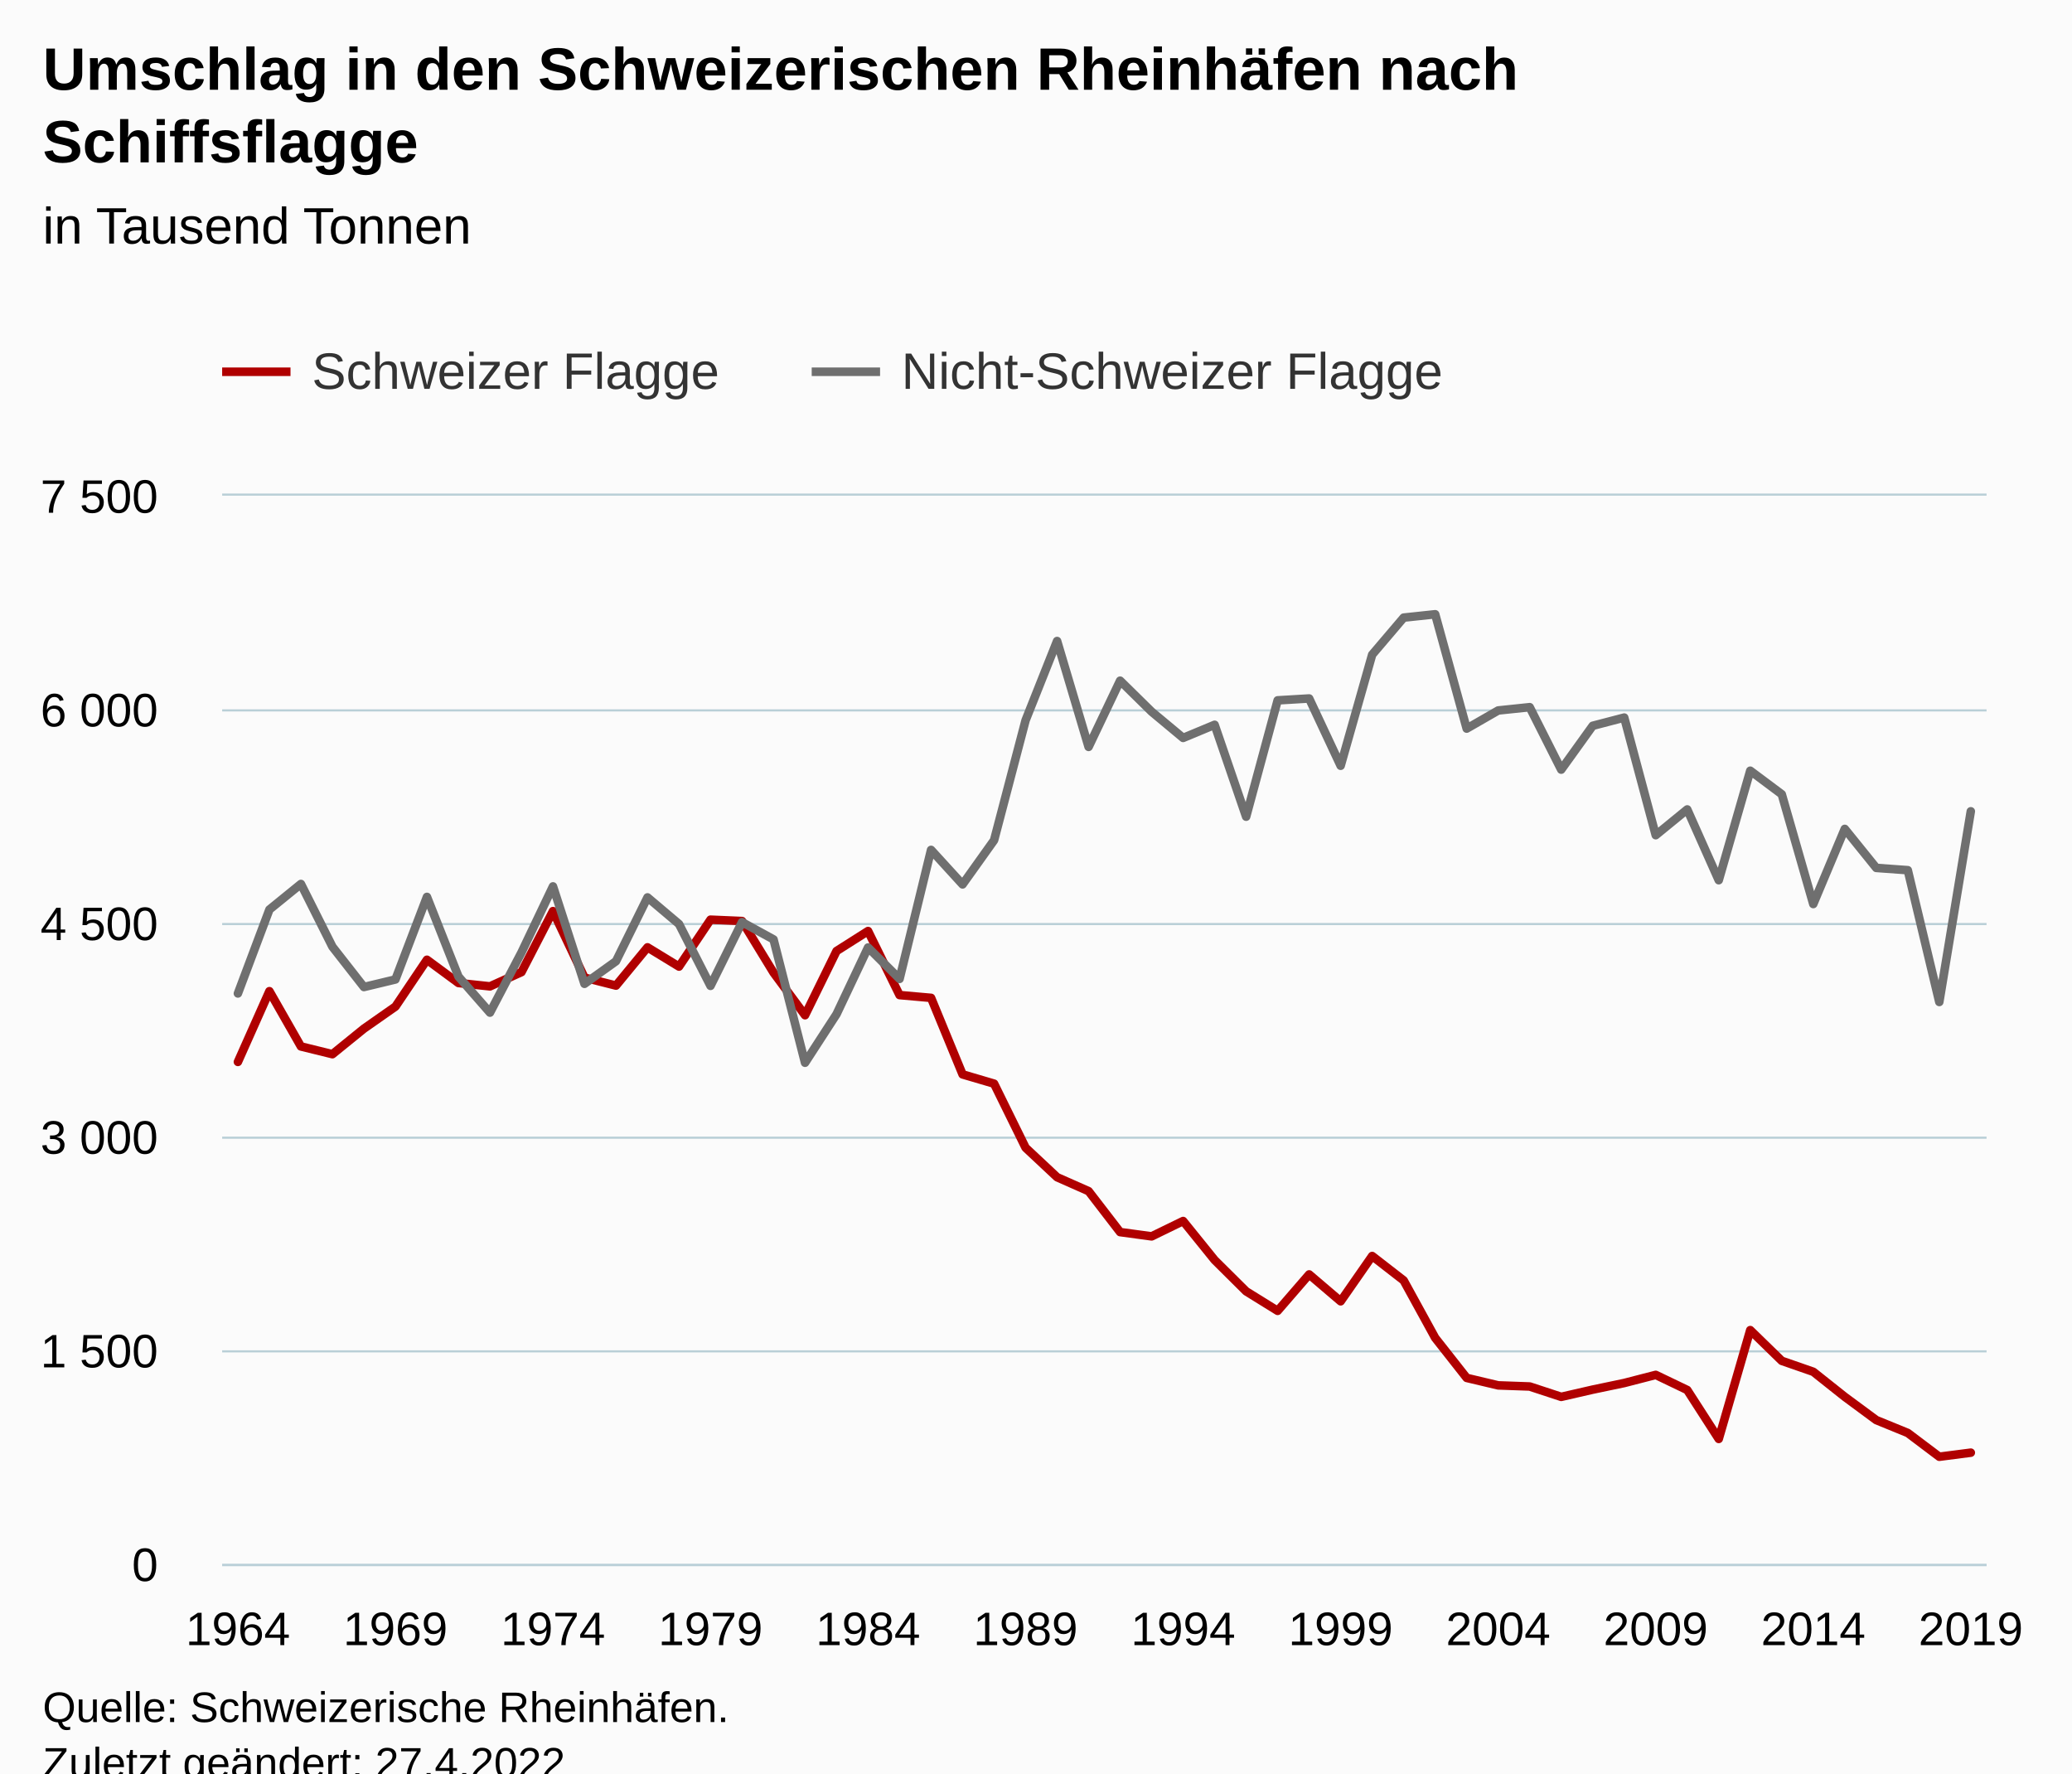
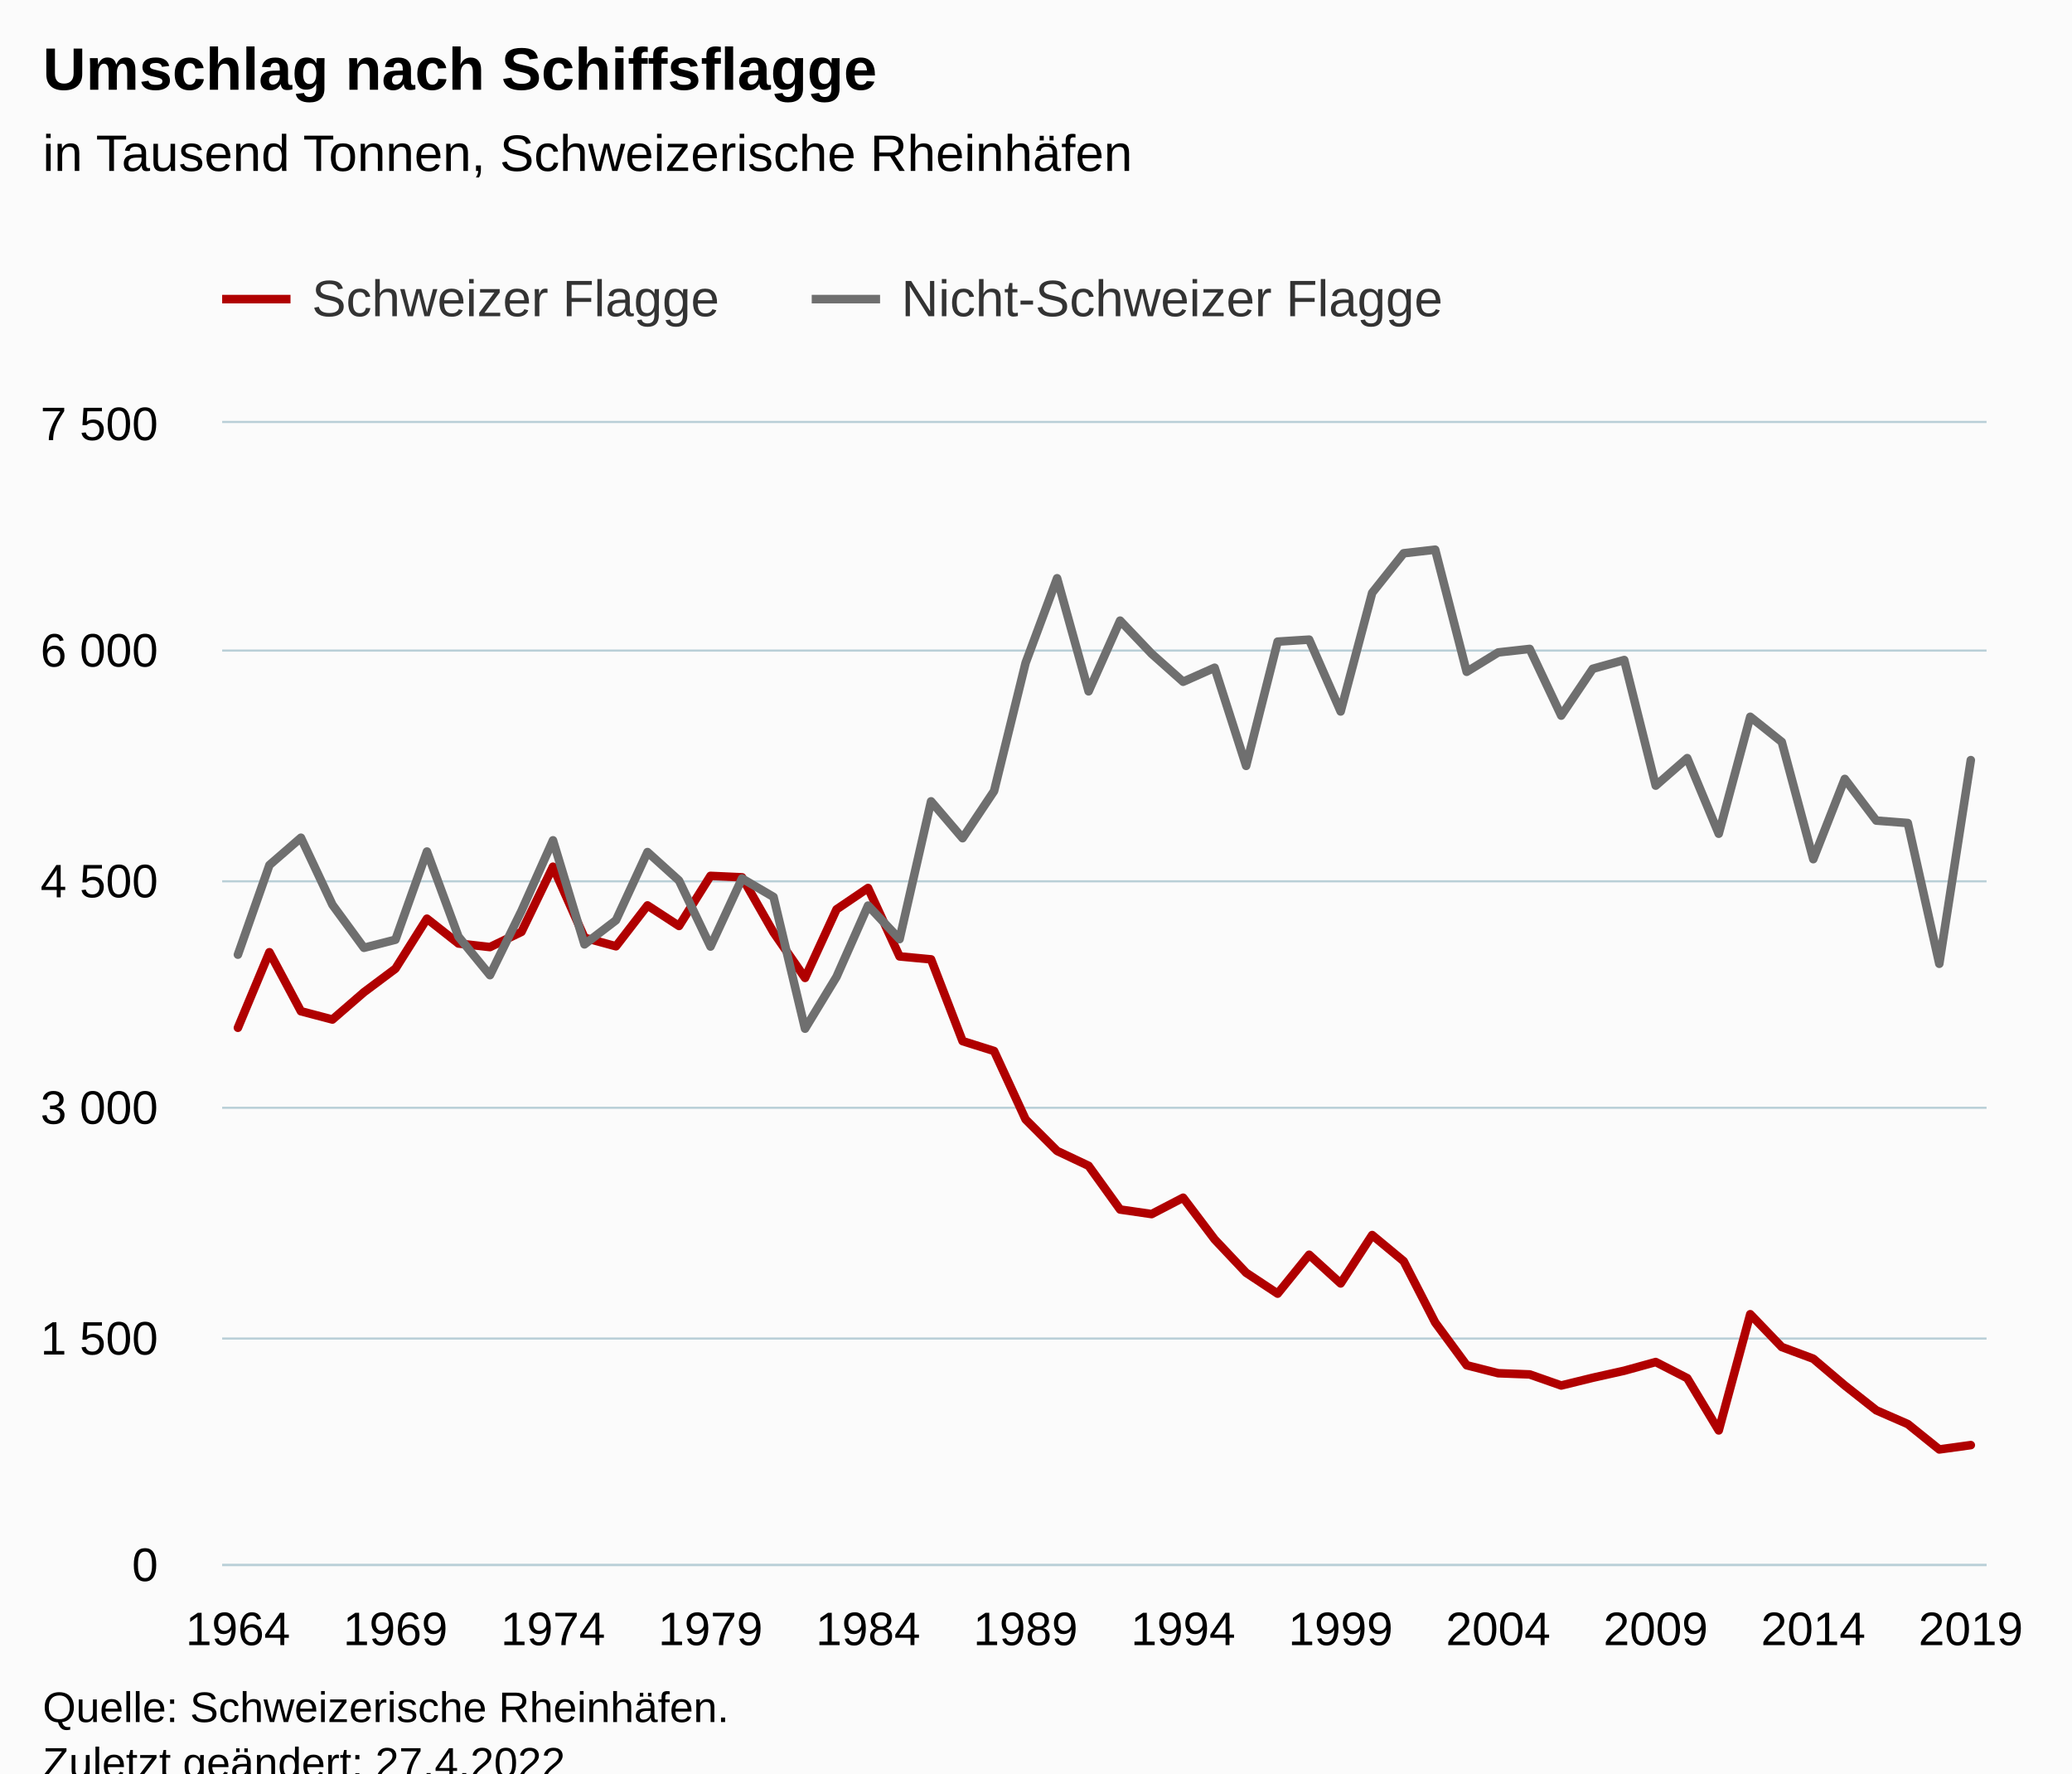
<svg xmlns="http://www.w3.org/2000/svg" version="1.1" class="highcharts-root" style="font-family:Arial;font-size:12px;" viewBox="0 0 485 415">
  <defs>
-     <clipPath id="highcharts-828ftc8-119-">
-       <rect x="0" y="0" width="413" height="250" fill="none" />
+     <clipPath id="highcharts-1psoetb-119-">
+       <rect x="0" y="0" width="413" height="267" fill="none" />
    </clipPath>
-     <clipPath id="highcharts-828ftc8-176-">
-       <rect x="0" y="0" width="413" height="250" fill="none" />
+     <clipPath id="highcharts-1psoetb-176-">
+       <rect x="0" y="0" width="413" height="267" fill="none" />
    </clipPath>
-     <clipPath id="highcharts-828ftc8-233-">
-       <rect x="52" y="116" width="413" height="250" fill="none" />
+     <clipPath id="highcharts-1psoetb-233-">
+       <rect x="52" y="99" width="413" height="267" fill="none" />
    </clipPath>
  </defs>
  <rect fill="#fbfbfb" class="highcharts-background" x="0" y="0" width="485" height="428" rx="0" ry="0" />
-   <rect fill="none" class="highcharts-plot-background" x="52" y="116" width="413" height="250" />
+   <rect fill="none" class="highcharts-plot-background" x="52" y="99" width="413" height="267" />
  <g class="highcharts-pane-group" data-z-index="0" />
  <g class="highcharts-grid highcharts-xaxis-grid" data-z-index="1">
-     <path fill="none" data-z-index="1" class="highcharts-grid-line" d="M 58.5 116 L 58.5 366" opacity="1" />
-     <path fill="none" data-z-index="1" class="highcharts-grid-line" d="M 95.5 116 L 95.5 366" opacity="1" />
-     <path fill="none" data-z-index="1" class="highcharts-grid-line" d="M 132.5 116 L 132.5 366" opacity="1" />
-     <path fill="none" data-z-index="1" class="highcharts-grid-line" d="M 169.5 116 L 169.5 366" opacity="1" />
-     <path fill="none" data-z-index="1" class="highcharts-grid-line" d="M 206.5 116 L 206.5 366" opacity="1" />
-     <path fill="none" data-z-index="1" class="highcharts-grid-line" d="M 243.5 116 L 243.5 366" opacity="1" />
-     <path fill="none" data-z-index="1" class="highcharts-grid-line" d="M 280.5 116 L 280.5 366" opacity="1" />
-     <path fill="none" data-z-index="1" class="highcharts-grid-line" d="M 317.5 116 L 317.5 366" opacity="1" />
-     <path fill="none" data-z-index="1" class="highcharts-grid-line" d="M 353.5 116 L 353.5 366" opacity="1" />
-     <path fill="none" data-z-index="1" class="highcharts-grid-line" d="M 390.5 116 L 390.5 366" opacity="1" />
-     <path fill="none" data-z-index="1" class="highcharts-grid-line" d="M 427.5 116 L 427.5 366" opacity="1" />
-     <path fill="none" data-z-index="1" class="highcharts-grid-line" d="M 464.5 116 L 464.5 366" opacity="1" />
-     <path fill="none" data-z-index="1" class="highcharts-grid-line" d="M 51.5 116 L 51.5 366" opacity="1" />
+     <path fill="none" data-z-index="1" class="highcharts-grid-line" d="M 58.5 99 L 58.5 366" opacity="1" />
+     <path fill="none" data-z-index="1" class="highcharts-grid-line" d="M 95.5 99 L 95.5 366" opacity="1" />
+     <path fill="none" data-z-index="1" class="highcharts-grid-line" d="M 132.5 99 L 132.5 366" opacity="1" />
+     <path fill="none" data-z-index="1" class="highcharts-grid-line" d="M 169.5 99 L 169.5 366" opacity="1" />
+     <path fill="none" data-z-index="1" class="highcharts-grid-line" d="M 206.5 99 L 206.5 366" opacity="1" />
+     <path fill="none" data-z-index="1" class="highcharts-grid-line" d="M 243.5 99 L 243.5 366" opacity="1" />
+     <path fill="none" data-z-index="1" class="highcharts-grid-line" d="M 280.5 99 L 280.5 366" opacity="1" />
+     <path fill="none" data-z-index="1" class="highcharts-grid-line" d="M 317.5 99 L 317.5 366" opacity="1" />
+     <path fill="none" data-z-index="1" class="highcharts-grid-line" d="M 353.5 99 L 353.5 366" opacity="1" />
+     <path fill="none" data-z-index="1" class="highcharts-grid-line" d="M 390.5 99 L 390.5 366" opacity="1" />
+     <path fill="none" data-z-index="1" class="highcharts-grid-line" d="M 427.5 99 L 427.5 366" opacity="1" />
+     <path fill="none" data-z-index="1" class="highcharts-grid-line" d="M 464.5 99 L 464.5 366" opacity="1" />
+     <path fill="none" data-z-index="1" class="highcharts-grid-line" d="M 51.5 99 L 51.5 366" opacity="1" />
  </g>
  <g class="highcharts-grid highcharts-yaxis-grid" data-z-index="1">
    <path fill="none" stroke="#B9CFD7" stroke-width="0.5" data-z-index="1" class="highcharts-grid-line" d="M 52 366.25 L 465 366.25" opacity="1" />
-     <path fill="none" stroke="#B9CFD7" stroke-width="0.5" data-z-index="1" class="highcharts-grid-line" d="M 52 316.25 L 465 316.25" opacity="1" />
-     <path fill="none" stroke="#B9CFD7" stroke-width="0.5" data-z-index="1" class="highcharts-grid-line" d="M 52 266.25 L 465 266.25" opacity="1" />
-     <path fill="none" stroke="#B9CFD7" stroke-width="0.5" data-z-index="1" class="highcharts-grid-line" d="M 52 216.25 L 465 216.25" opacity="1" />
-     <path fill="none" stroke="#B9CFD7" stroke-width="0.5" data-z-index="1" class="highcharts-grid-line" d="M 52 166.25 L 465 166.25" opacity="1" />
-     <path fill="none" stroke="#B9CFD7" stroke-width="0.5" data-z-index="1" class="highcharts-grid-line" d="M 52 115.75 L 465 115.75" opacity="1" />
+     <path fill="none" stroke="#B9CFD7" stroke-width="0.5" data-z-index="1" class="highcharts-grid-line" d="M 52 313.25 L 465 313.25" opacity="1" />
+     <path fill="none" stroke="#B9CFD7" stroke-width="0.5" data-z-index="1" class="highcharts-grid-line" d="M 52 259.25 L 465 259.25" opacity="1" />
+     <path fill="none" stroke="#B9CFD7" stroke-width="0.5" data-z-index="1" class="highcharts-grid-line" d="M 52 206.25 L 465 206.25" opacity="1" />
+     <path fill="none" stroke="#B9CFD7" stroke-width="0.5" data-z-index="1" class="highcharts-grid-line" d="M 52 152.25 L 465 152.25" opacity="1" />
+     <path fill="none" stroke="#B9CFD7" stroke-width="0.5" data-z-index="1" class="highcharts-grid-line" d="M 52 98.75 L 465 98.75" opacity="1" />
  </g>
-   <rect fill="none" class="highcharts-plot-border" data-z-index="1" x="52" y="116" width="413" height="250" />
+   <rect fill="none" class="highcharts-plot-border" data-z-index="1" x="52" y="99" width="413" height="267" />
  <g class="highcharts-axis highcharts-xaxis" data-z-index="2">
    <path fill="none" class="highcharts-axis-line" stroke="#B9CFD7" stroke-width="0.5" data-z-index="7" d="M 52 366.25 L 465 366.25" />
  </g>
  <g class="highcharts-axis highcharts-yaxis" data-z-index="2">
-     <path fill="none" class="highcharts-axis-line" data-z-index="7" d="M 52 116 L 52 366" />
+     <path fill="none" class="highcharts-axis-line" data-z-index="7" d="M 52 99 L 52 366" />
  </g>
  <g class="highcharts-series-group" data-z-index="3">
-     <g class="highcharts-series highcharts-series-0 highcharts-line-series" data-z-index="0.1" opacity="1" transform="translate(52,116) scale(1 1)" clip-path="url(#highcharts-828ftc8-176-)">
-       <path fill="none" d="M 3.688 132.51 L 11.062 115.963 L 18.438 128.893 L 25.812 130.706 L 33.188 124.725 L 40.562 119.562 L 47.938 108.609 L 55.312 114.045 L 62.688 114.834 L 70.062 111.497 L 77.438 97.221 L 84.812 112.785 L 92.188 114.654 L 99.562 105.702 L 106.938 110.204 L 114.312 99.228 L 121.688 99.547 L 129.062 111.614 L 136.438 121.584 L 143.812 106.564 L 151.188 101.885 L 158.562 116.873 L 165.938 117.525 L 173.312 135.432 L 180.688 137.604 L 188.062 152.59 L 195.438 159.499 L 202.812 162.761 L 210.188 172.339 L 217.562 173.34 L 224.938 169.751 L 232.312 178.877 L 239.688 186.199 L 247.062 190.769 L 254.438 182.247 L 261.812 188.534 L 269.188 177.937 L 276.562 183.657 L 283.938 197.094 L 291.312 206.463 L 298.688 208.211 L 306.062 208.475 L 313.438 210.898 L 320.812 209.206 L 328.188 207.662 L 335.562 205.757 L 342.938 209.296 L 350.312 220.743 L 357.688 195.281 L 365.062 202.467 L 372.438 205.031 L 379.812 210.888 L 387.188 216.337 L 394.562 219.35 L 401.938 224.913 L 409.312 223.96" class="highcharts-graph" data-z-index="1" stroke="#b00000" stroke-width="2" stroke-linejoin="round" stroke-linecap="round" />
+     <g class="highcharts-series highcharts-series-0 highcharts-line-series" data-z-index="0.1" opacity="1" transform="translate(52,99) scale(1 1)" clip-path="url(#highcharts-1psoetb-176-)">
+       <path fill="none" d="M 3.688 141.521 L 11.062 123.848 L 18.438 137.657 L 25.812 139.594 L 33.188 133.206 L 40.562 127.693 L 47.938 115.995 L 55.312 121.8 L 62.688 122.642 L 70.062 119.079 L 77.438 103.832 L 84.812 120.455 L 92.188 122.451 L 99.562 112.89 L 106.938 117.698 L 114.312 105.976 L 121.688 106.316 L 129.062 119.204 L 136.438 129.852 L 143.812 113.811 L 151.188 108.813 L 158.562 124.821 L 165.938 125.517 L 173.312 144.641 L 180.688 146.961 L 188.062 162.966 L 195.438 170.345 L 202.812 173.829 L 210.188 184.058 L 217.562 185.127 L 224.938 181.294 L 232.312 191.041 L 239.688 198.86 L 247.062 203.741 L 254.438 194.64 L 261.812 201.354 L 269.188 190.036 L 276.562 196.146 L 283.938 210.497 L 291.312 220.503 L 298.688 222.369 L 306.062 222.651 L 313.438 225.239 L 320.812 223.432 L 328.188 221.783 L 335.562 219.748 L 342.938 223.528 L 350.312 235.754 L 357.688 208.561 L 365.062 216.235 L 372.438 218.973 L 379.812 225.228 L 387.188 231.047 L 394.562 234.266 L 401.938 240.207 L 409.312 239.189" class="highcharts-graph" data-z-index="1" stroke="#b00000" stroke-width="2" stroke-linejoin="round" stroke-linecap="round" />
    </g>
-     <g class="highcharts-markers highcharts-series-0 highcharts-line-series" data-z-index="0.1" opacity="1" transform="translate(52,116) scale(1 1)" clip-path="none" />
-     <g class="highcharts-series highcharts-series-1 highcharts-line-series" data-z-index="0.1" opacity="1" transform="translate(52,116) scale(1 1)" clip-path="url(#highcharts-828ftc8-176-)">
-       <path fill="none" d="M 3.688 116.491 L 11.062 96.863 L 18.438 90.869 L 25.812 105.56 L 33.188 114.988 L 40.562 113.217 L 47.938 93.897 L 55.312 112.547 L 62.688 120.98 L 70.062 106.902 L 77.438 91.44 L 84.812 114.239 L 92.188 108.948 L 99.562 94.014 L 106.938 100.251 L 114.312 114.716 L 121.688 99.803 L 129.062 103.849 L 136.438 132.71 L 143.812 121.341 L 151.188 105.739 L 158.562 113.086 L 165.938 82.897 L 173.312 90.97 L 180.688 80.636 L 188.062 52.571 L 195.438 34.016 L 202.812 58.792 L 210.188 43.297 L 217.562 50.547 L 224.938 56.69 L 232.312 53.62 L 239.688 75.125 L 247.062 47.9 L 254.438 47.461 L 261.812 63.205 L 269.188 37.206 L 276.562 28.538 L 283.938 27.751 L 291.312 54.511 L 298.688 50.268 L 306.062 49.496 L 313.438 64.111 L 320.812 53.853 L 328.188 51.93 L 335.562 79.453 L 342.938 73.428 L 350.312 89.99 L 357.688 64.367 L 365.062 69.877 L 372.438 95.566 L 379.812 77.984 L 387.188 87.113 L 394.562 87.645 L 401.938 118.488 L 409.312 73.866" class="highcharts-graph" data-z-index="1" stroke="#6F6F6F" stroke-width="2" stroke-linejoin="round" stroke-linecap="round" />
+     <g class="highcharts-markers highcharts-series-0 highcharts-line-series" data-z-index="0.1" opacity="1" transform="translate(52,99) scale(1 1)" clip-path="none" />
+     <g class="highcharts-series highcharts-series-1 highcharts-line-series" data-z-index="0.1" opacity="1" transform="translate(52,99) scale(1 1)" clip-path="url(#highcharts-1psoetb-176-)">
+       <path fill="none" d="M 3.688 124.412 L 11.062 103.449 L 18.438 97.048 L 25.812 112.738 L 33.188 122.807 L 40.562 120.916 L 47.938 100.282 L 55.312 120.2 L 62.688 129.207 L 70.062 114.171 L 77.438 97.658 L 84.812 122.008 L 92.188 116.356 L 99.562 100.407 L 106.938 107.068 L 114.312 122.517 L 121.688 106.589 L 129.062 110.911 L 136.438 141.734 L 143.812 129.593 L 151.188 112.929 L 158.562 120.776 L 165.938 88.534 L 173.312 97.156 L 180.688 86.12 L 188.062 56.146 L 195.438 36.329 L 202.812 62.79 L 210.188 46.242 L 217.562 53.985 L 224.938 60.545 L 232.312 57.266 L 239.688 80.234 L 247.062 51.157 L 254.438 50.689 L 261.812 67.503 L 269.188 39.735 L 276.562 30.478 L 283.938 29.638 L 291.312 58.217 L 298.688 53.687 L 306.062 52.862 L 313.438 68.471 L 320.812 57.515 L 328.188 55.461 L 335.562 84.856 L 342.938 78.421 L 350.312 96.11 L 357.688 68.744 L 365.062 74.628 L 372.438 102.064 L 379.812 83.287 L 387.188 93.037 L 394.562 93.605 L 401.938 126.545 L 409.312 78.889" class="highcharts-graph" data-z-index="1" stroke="#6F6F6F" stroke-width="2" stroke-linejoin="round" stroke-linecap="round" />
    </g>
-     <g class="highcharts-markers highcharts-series-1 highcharts-line-series" data-z-index="0.1" opacity="1" transform="translate(52,116) scale(1 1)" clip-path="none" />
+     <g class="highcharts-markers highcharts-series-1 highcharts-line-series" data-z-index="0.1" opacity="1" transform="translate(52,99) scale(1 1)" clip-path="none" />
  </g>
  <text x="10" text-anchor="start" class="highcharts-title" data-z-index="4" style="color:#000000;font-size:14px;font-weight:bold;fill:#000000;" y="21">
-     <tspan>Umschlag in den Schweizerischen Rheinhäfen nach</tspan>
-     <tspan dy="17" x="10">Schiffsflagge</tspan>
+     <tspan>Umschlag nach Schiffsflagge</tspan>
  </text>
-   <text x="10" text-anchor="start" class="highcharts-subtitle" data-z-index="4" style="color:#000000;font-size:12px;font-weight:normal;fill:#000000;" y="57">
-     <tspan>in Tausend Tonnen</tspan>
+   <text x="10" text-anchor="start" class="highcharts-subtitle" data-z-index="4" style="color:#000000;font-size:12px;font-weight:normal;fill:#000000;" y="40">
+     <tspan>in Tausend Tonnen, Schweizerische Rheinhäfen</tspan>
  </text>
  <text x="10" text-anchor="start" class="highcharts-caption" data-z-index="4" style="color:#666666;fill:#666666;" y="400" />
-   <g class="highcharts-legend" data-z-index="7" transform="translate(44,73)">
+   <g class="highcharts-legend" data-z-index="7" transform="translate(44,56)">
    <rect fill="none" class="highcharts-legend-box" rx="0" ry="0" x="0" y="0" width="304" height="31" visibility="visible" />
    <g data-z-index="1">
      <g>
        <g class="highcharts-legend-item highcharts-line-series highcharts-color-undefined highcharts-series-0" data-z-index="1" transform="translate(8,3)">
          <path fill="none" d="M 0 11 L 16 11" class="highcharts-graph" stroke="#b00000" stroke-width="2" />
          <text x="21" style="color:#333333;cursor:pointer;font-size:12px;font-weight:normal;fill:#333333;" text-anchor="start" data-z-index="2" y="15">
            <tspan>Schweizer Flagge</tspan>
          </text>
        </g>
        <g class="highcharts-legend-item highcharts-line-series highcharts-color-undefined highcharts-series-1" data-z-index="1" transform="translate(146,3)">
          <path fill="none" d="M 0 11 L 16 11" class="highcharts-graph" stroke="#6F6F6F" stroke-width="2" />
          <text x="21" y="15" style="color:#333333;cursor:pointer;font-size:12px;font-weight:normal;fill:#333333;" text-anchor="start" data-z-index="2">
            <tspan>Nicht-Schweizer Flagge</tspan>
          </text>
        </g>
      </g>
    </g>
  </g>
  <g class="highcharts-axis-labels highcharts-xaxis-labels" data-z-index="7">
    <text x="55.688" style="color:#000000;cursor:default;font-size:11px;fill:#000000;" text-anchor="middle" transform="translate(0,0)" y="385" opacity="1">1964</text>
    <text x="92.562" style="color:#000000;cursor:default;font-size:11px;fill:#000000;" text-anchor="middle" transform="translate(0,0)" y="385" opacity="1">1969</text>
    <text x="129.438" style="color:#000000;cursor:default;font-size:11px;fill:#000000;" text-anchor="middle" transform="translate(0,0)" y="385" opacity="1">1974</text>
    <text x="166.312" style="color:#000000;cursor:default;font-size:11px;fill:#000000;" text-anchor="middle" transform="translate(0,0)" y="385" opacity="1">1979</text>
    <text x="203.188" style="color:#000000;cursor:default;font-size:11px;fill:#000000;" text-anchor="middle" transform="translate(0,0)" y="385" opacity="1">1984</text>
    <text x="240.062" style="color:#000000;cursor:default;font-size:11px;fill:#000000;" text-anchor="middle" transform="translate(0,0)" y="385" opacity="1">1989</text>
    <text x="276.938" style="color:#000000;cursor:default;font-size:11px;fill:#000000;" text-anchor="middle" transform="translate(0,0)" y="385" opacity="1">1994</text>
    <text x="313.812" style="color:#000000;cursor:default;font-size:11px;fill:#000000;" text-anchor="middle" transform="translate(0,0)" y="385" opacity="1">1999</text>
    <text x="350.688" style="color:#000000;cursor:default;font-size:11px;fill:#000000;" text-anchor="middle" transform="translate(0,0)" y="385" opacity="1">2004</text>
    <text x="387.562" style="color:#000000;cursor:default;font-size:11px;fill:#000000;" text-anchor="middle" transform="translate(0,0)" y="385" opacity="1">2009</text>
    <text x="424.438" style="color:#000000;cursor:default;font-size:11px;fill:#000000;" text-anchor="middle" transform="translate(0,0)" y="385" opacity="1">2014</text>
    <text x="461.312" style="color:#000000;cursor:default;font-size:11px;fill:#000000;" text-anchor="middle" transform="translate(0,0)" y="385" opacity="1">2019</text>
  </g>
  <g class="highcharts-axis-labels highcharts-yaxis-labels" data-z-index="7">
    <text x="37" style="color:#000000;cursor:default;font-size:11px;fill:#000000;" text-anchor="end" transform="translate(0,0)" y="370" opacity="1">0</text>
-     <text x="37" style="color:#000000;cursor:default;font-size:11px;fill:#000000;" text-anchor="end" transform="translate(0,0)" y="320" opacity="1">
+     <text x="37" style="color:#000000;cursor:default;font-size:11px;fill:#000000;" text-anchor="end" transform="translate(0,0)" y="317" opacity="1">
      <tspan>1 500</tspan>
    </text>
-     <text x="37" style="color:#000000;cursor:default;font-size:11px;fill:#000000;" text-anchor="end" transform="translate(0,0)" y="270" opacity="1">
+     <text x="37" style="color:#000000;cursor:default;font-size:11px;fill:#000000;" text-anchor="end" transform="translate(0,0)" y="263" opacity="1">
      <tspan>3 000</tspan>
    </text>
-     <text x="37" style="color:#000000;cursor:default;font-size:11px;fill:#000000;" text-anchor="end" transform="translate(0,0)" y="220" opacity="1">
+     <text x="37" style="color:#000000;cursor:default;font-size:11px;fill:#000000;" text-anchor="end" transform="translate(0,0)" y="210" opacity="1">
      <tspan>4 500</tspan>
    </text>
-     <text x="37" style="color:#000000;cursor:default;font-size:11px;fill:#000000;" text-anchor="end" transform="translate(0,0)" y="170" opacity="1">
+     <text x="37" style="color:#000000;cursor:default;font-size:11px;fill:#000000;" text-anchor="end" transform="translate(0,0)" y="156" opacity="1">
      <tspan>6 000</tspan>
    </text>
-     <text x="37" style="color:#000000;cursor:default;font-size:11px;fill:#000000;" text-anchor="end" transform="translate(0,0)" y="120" opacity="1">
+     <text x="37" style="color:#000000;cursor:default;font-size:11px;fill:#000000;" text-anchor="end" transform="translate(0,0)" y="103" opacity="1">
      <tspan>7 500</tspan>
    </text>
  </g>
  <text x="10" class="highcharts-credits" text-anchor="start" data-z-index="8" style="cursor:default;color:#000000;font-size:10px;fill:#000000;" y="403">
    <tspan>Quelle: Schweizerische Rheinhäfen.</tspan>
    <tspan x="10" dy="13">Zuletzt geändert: 27.4.2022</tspan>
  </text>
-   <g class="highcharts-control-points" data-z-index="99" clip-path="url(#highcharts-828ftc8-233-)" />
+   <g class="highcharts-control-points" data-z-index="99" clip-path="url(#highcharts-1psoetb-233-)" />
</svg>
